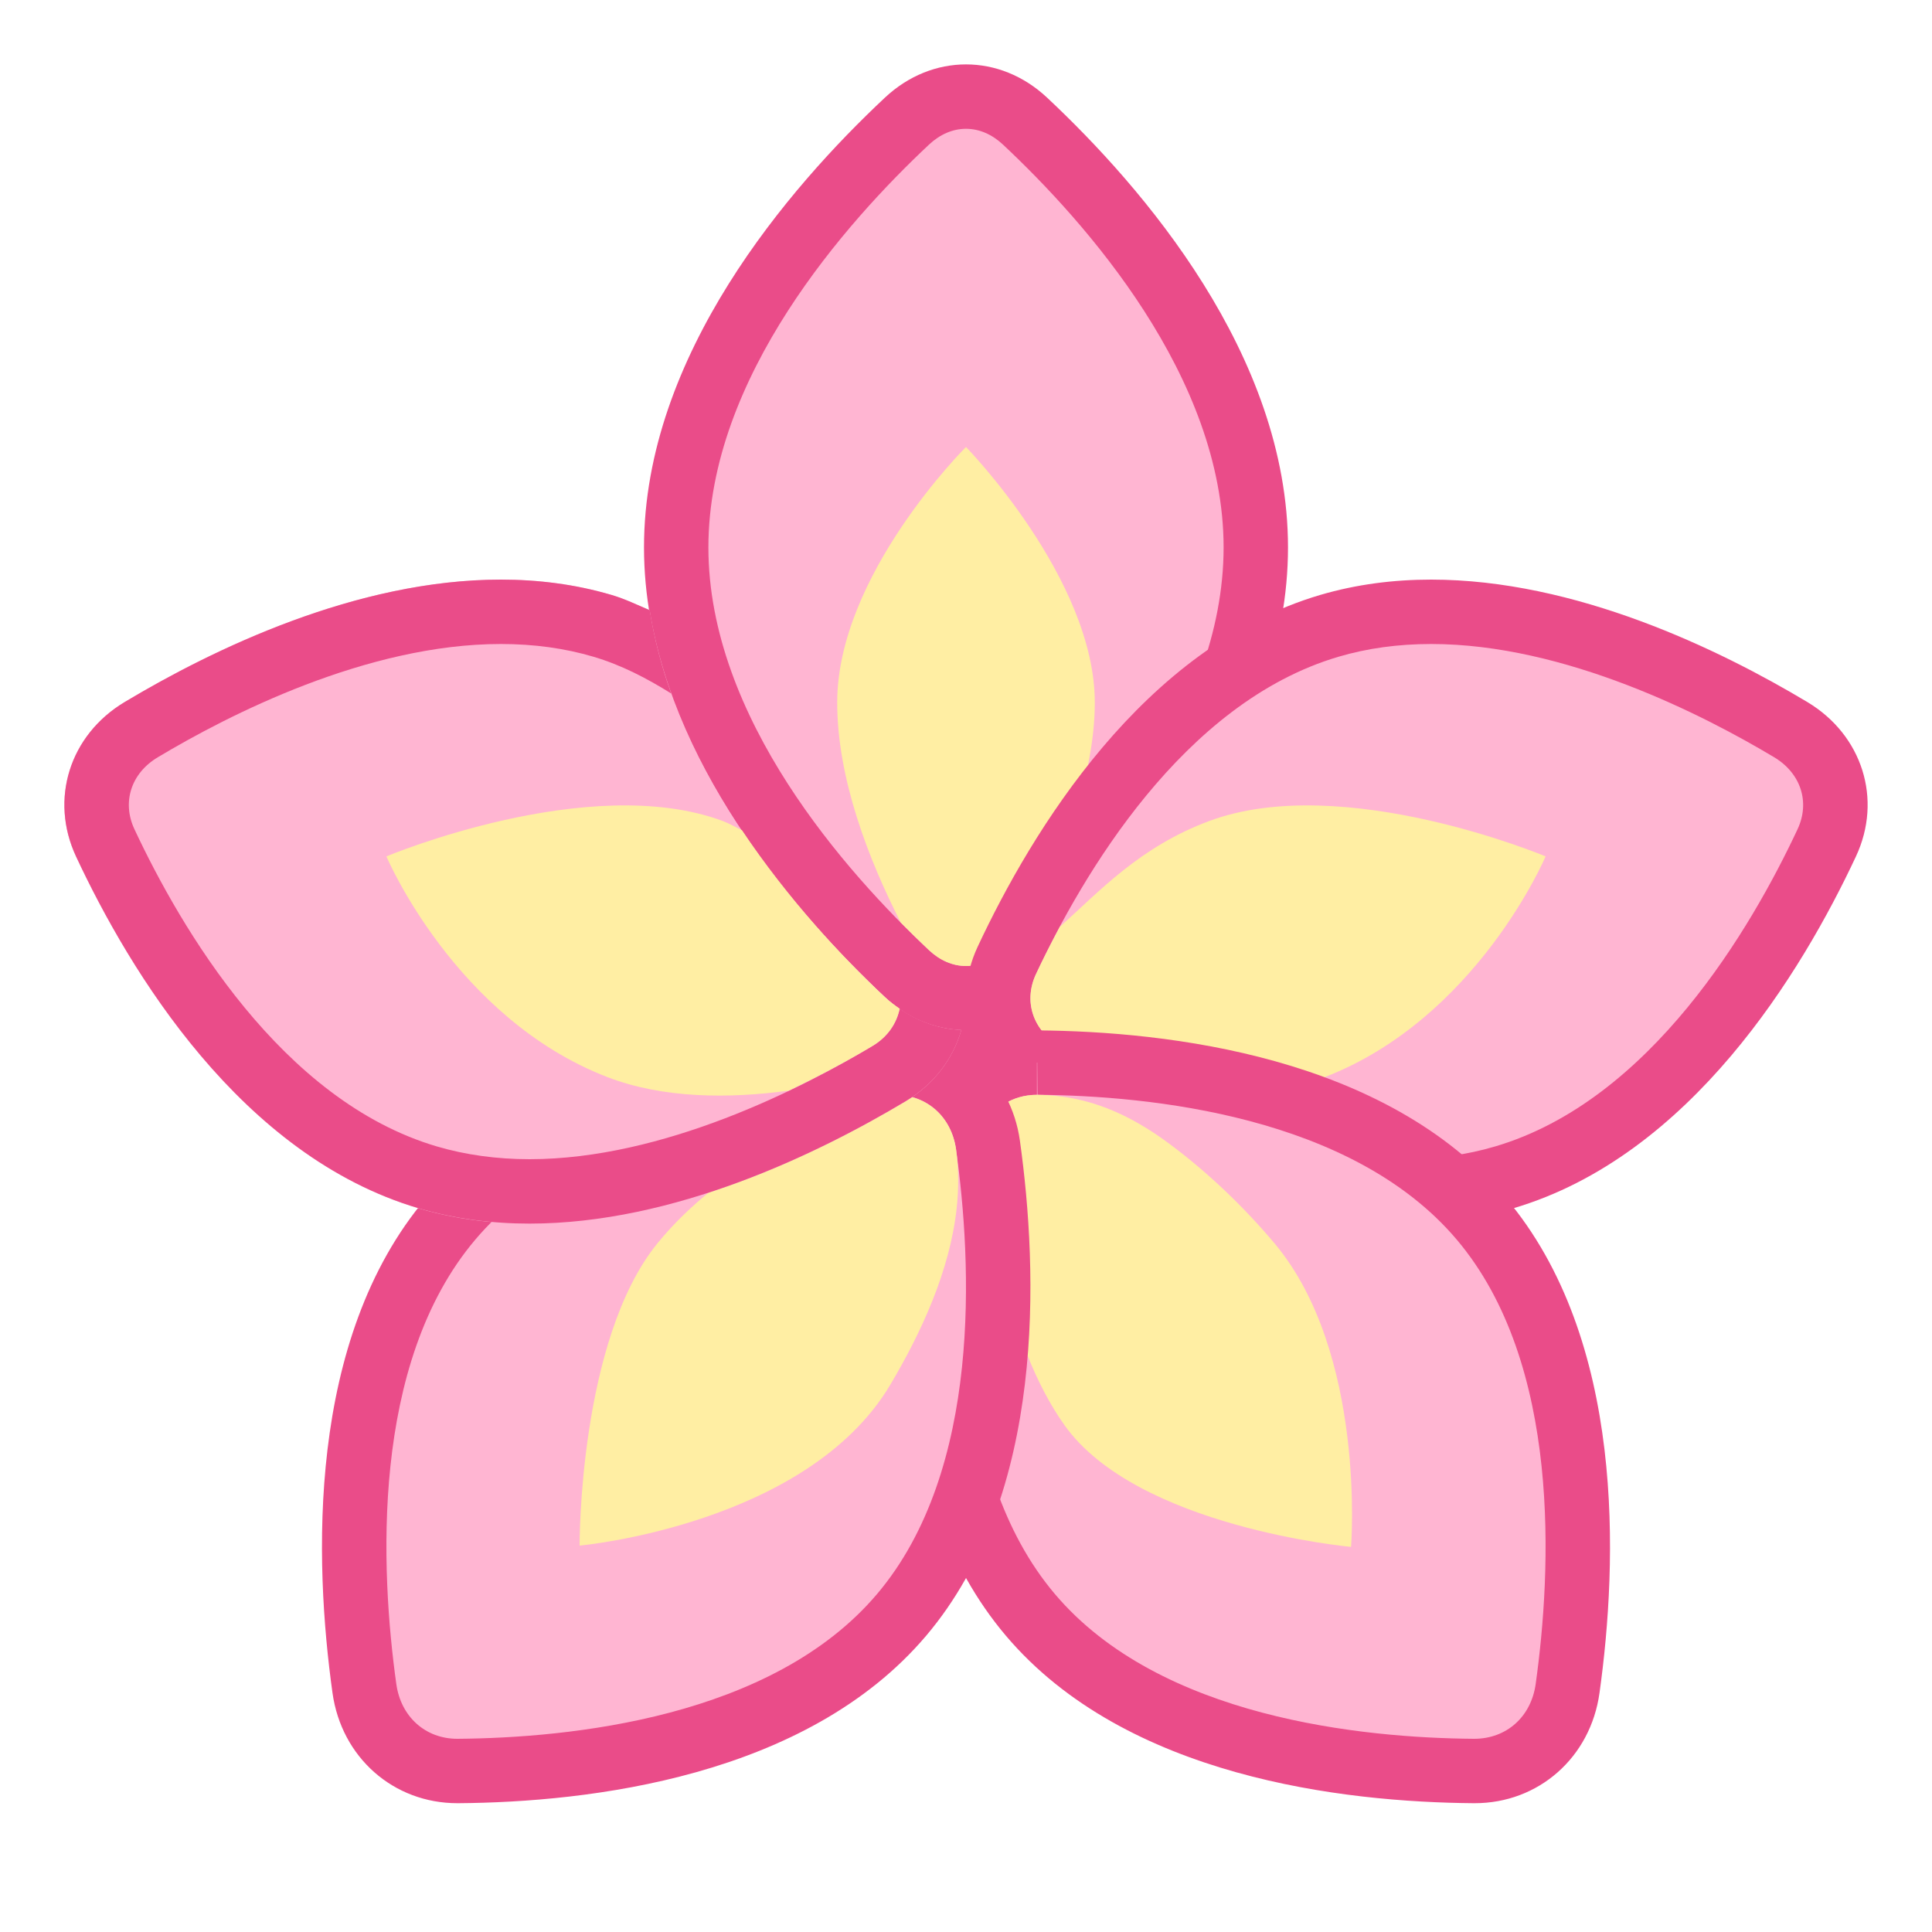
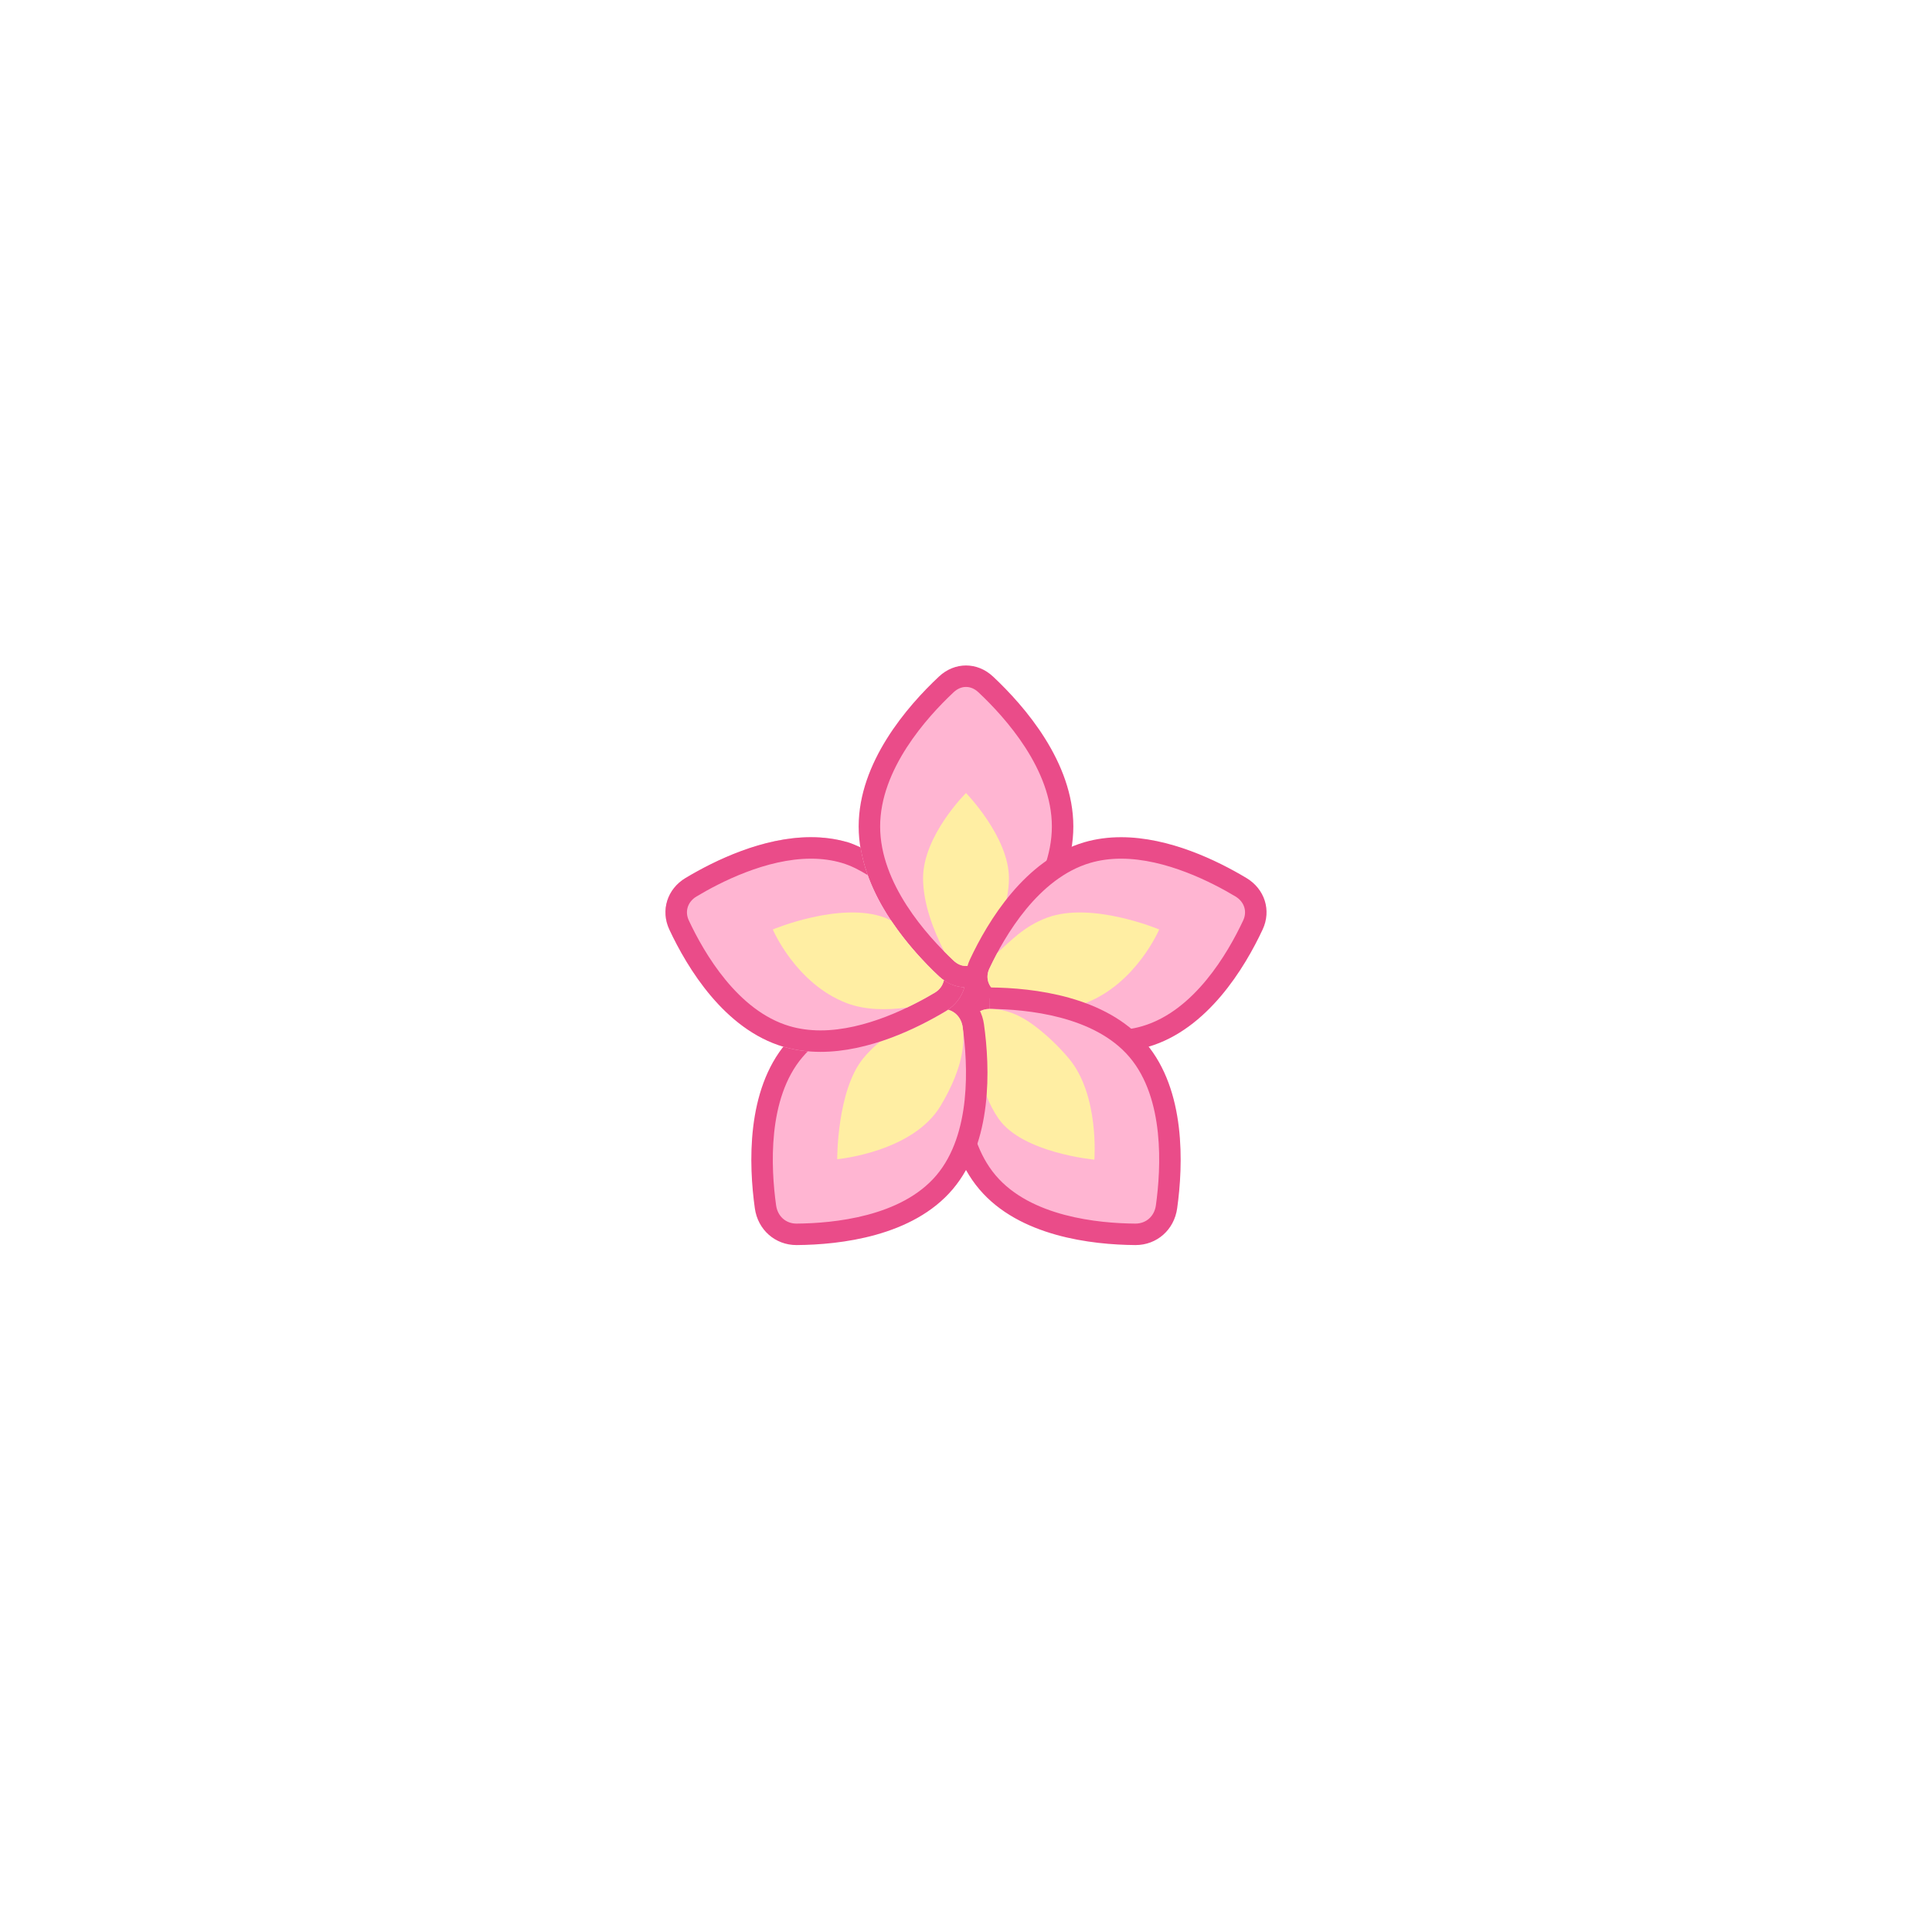
- <svg xmlns="http://www.w3.org/2000/svg" viewBox="0 0 30 30" width="360" height="360">
+ <svg xmlns="http://www.w3.org/2000/svg" viewBox="-30 -30 90 90" width="360" height="360">
  <path fill="#ea4c89" d="M15 15A1 1 0 1 0 15 17A1 1 0 1 0 15 15Z" />
  <path fill="#ffb5d2" d="M15,15.5c-0.334,0-0.65-0.132-0.917-0.382C12.745,13.865,10.5,11.338,10.5,8.5 s2.245-5.365,3.583-6.618C14.35,1.632,14.666,1.5,15,1.5s0.65,0.132,0.917,0.382C17.255,3.135,19.5,5.662,19.5,8.5 s-2.245,5.365-3.583,6.618C15.65,15.368,15.334,15.5,15,15.5z" />
  <path fill="#ea4c89" d="M15,2c0.205,0,0.403,0.085,0.575,0.246C16.854,3.445,19,5.851,19,8.5 c0,2.649-2.146,5.055-3.425,6.254C15.403,14.915,15.205,15,15,15s-0.403-0.085-0.575-0.246C13.146,13.555,11,11.149,11,8.5 c0-2.649,2.146-5.055,3.425-6.254C14.597,2.085,14.795,2,15,2 M15,1c-0.446,0-0.892,0.172-1.259,0.516C12.26,2.904,10,5.512,10,8.5 c0,2.988,2.26,5.596,3.741,6.984C14.108,15.828,14.554,16,15,16s0.892-0.172,1.259-0.516C17.74,14.096,20,11.488,20,8.5 c0-2.988-2.26-5.596-3.741-6.984C15.892,1.172,15.446,1,15,1L15,1z" />
  <path fill="#ffeea3" d="M15,6.941c0,0-2,1.984-2,3.968c0,1.186,0.491,2.445,0.986,3.415c0.153,0.154,0.303,0.302,0.439,0.43C14.597,14.915,14.795,15,15,15s0.403-0.085,0.575-0.246c0.121-0.114,0.256-0.248,0.39-0.382C16.477,13.373,17,12.069,17,10.909C17,8.988,15,6.941,15,6.941z" />
  <path fill="#ffb5d2" d="M21.777,18.5c-2.092,0-4.19-0.995-5.584-1.83c-0.636-0.38-0.865-1.103-0.559-1.757 c0.753-1.61,2.404-4.427,5.008-5.195c0.49-0.145,1.021-0.218,1.58-0.218c2.092,0,4.19,0.995,5.584,1.83 c0.636,0.38,0.865,1.103,0.559,1.757c-0.753,1.61-2.404,4.427-5.008,5.195C22.867,18.427,22.336,18.5,21.777,18.5L21.777,18.5z" />
  <path fill="#ea4c89" d="M22.223,10c2.08,0,4.23,1.102,5.327,1.759c0.413,0.248,0.559,0.696,0.363,1.116 c-0.718,1.534-2.282,4.215-4.697,4.927C22.771,17.934,22.287,18,21.777,18c-2.08,0-4.23-1.102-5.327-1.759 c-0.413-0.248-0.559-0.696-0.363-1.116c0.718-1.534,2.282-4.215,4.697-4.927C21.229,10.066,21.713,10,22.223,10 M22.223,9 c-0.578,0-1.156,0.072-1.722,0.238c-2.756,0.813-4.483,3.674-5.32,5.463c-0.415,0.887-0.1,1.885,0.755,2.398 C17.307,17.92,19.536,19,21.777,19c0.578,0,1.156-0.072,1.722-0.238c2.756-0.813,4.483-3.674,5.32-5.463 c0.415-0.887,0.1-1.885-0.755-2.398C26.693,10.08,24.464,9,22.223,9L22.223,9z" />
  <path fill="#ffeea3" d="M24,13.298c0,0-3.143-1.32-5.219-0.551c-1.084,0.402-1.711,1.096-2.324,1.645c-0.139,0.261-0.266,0.511-0.37,0.733c-0.196,0.42-0.051,0.869,0.363,1.116c0.341,0.204,0.793,0.452,1.305,0.696c0.927,0.124,1.945,0.123,2.811-0.21C22.935,15.814,24,13.298,24,13.298z" />
  <path fill="#ffb5d2" d="M22.887,27.5c-1.816-0.014-5.127-0.348-6.886-2.423c-1.762-2.079-1.598-5.464-1.343-7.297 c0.105-0.754,0.699-1.28,1.442-1.28c1.829,0.014,5.14,0.348,6.898,2.423c1.762,2.079,1.598,5.464,1.343,7.297 c-0.105,0.754-0.699,1.28-1.442,1.28H22.887z" />
  <path fill="#ea4c89" d="M16.102,16l0.008,1c1.73,0.013,4.877,0.322,6.508,2.246c1.637,1.932,1.472,5.154,1.228,6.903 C23.775,26.658,23.394,27,22.89,27c-1.73-0.013-4.877-0.322-6.508-2.246c-1.637-1.932-1.472-5.154-1.228-6.903 c0.071-0.509,0.452-0.85,0.948-0.85L16.102,16 M16.102,16c-0.993,0-1.799,0.711-1.938,1.712c-0.283,2.03-0.409,5.487,1.456,7.688 c1.865,2.201,5.247,2.584,7.263,2.6c0.005,0,0.01,0,0.016,0c0.993,0,1.799-0.711,1.938-1.712c0.283-2.03,0.409-5.487-1.456-7.688 c-1.865-2.201-5.247-2.584-7.263-2.6C16.112,16,16.107,16,16.102,16L16.102,16z" />
  <path fill="#ffeea3" d="M16.523,22.121c1.126,1.598,4.456,1.899,4.456,1.899s0.241-3.01-1.188-4.713c-0.468-0.557-1.025-1.093-1.622-1.538c-0.625-0.467-1.28-0.763-2.068-0.769c-0.391,0-0.703,0.216-0.856,0.555C15.333,18.813,15.614,20.831,16.523,22.121z" />
  <path fill="#ffb5d2" d="M7.101,27.5c-0.743,0-1.337-0.526-1.442-1.281c-0.255-1.832-0.419-5.217,1.343-7.296 c1.759-2.075,5.069-2.409,6.886-2.423c0.756,0,1.35,0.526,1.455,1.281c0.255,1.832,0.419,5.217-1.343,7.296 C12.24,27.152,8.93,27.486,7.113,27.5H7.101z" />
  <path fill="#ea4c89" d="M13.898,16v1c0.496,0,0.877,0.342,0.948,0.85c0.244,1.749,0.409,4.972-1.228,6.903 C11.987,26.678,8.841,26.987,7.102,27c-0.496,0-0.877-0.342-0.948-0.85c-0.244-1.749-0.409-4.972,1.228-6.903 c1.631-1.924,4.777-2.233,6.508-2.246L13.898,16 M13.898,16c-0.005,0-0.01,0-0.016,0c-2.016,0.015-5.398,0.399-7.263,2.6 C4.754,20.8,4.88,24.258,5.163,26.288C5.303,27.289,6.109,28,7.102,28c0.005,0,0.01,0,0.016,0c2.016-0.015,5.398-0.399,7.263-2.6 c1.865-2.201,1.739-5.658,1.456-7.688C15.697,16.711,14.891,16,13.898,16L13.898,16z" />
  <path fill="#ffeea3" d="M14.855,18.762c0.033-0.304,0.033-0.609-0.009-0.912C14.775,17.342,14.394,17,13.89,17c-0.02,0-0.045,0.002-0.065,0.002c-1.076,0.38-2.635,1.099-3.617,2.305C8.984,20.813,9,24,9,24s3.531-0.32,4.825-2.499C14.304,20.694,14.749,19.735,14.855,18.762z" />
  <path fill="#ffb5d2" d="M13.741,15.484c-1.317-1.235-3.241-3.436-3.653-6.009c-0.195-0.082-0.383-0.175-0.59-0.236c-2.756-0.813-5.838,0.63-7.563,1.663c-0.855,0.512-1.169,1.511-0.755,2.398c0.836,1.788,2.564,4.65,5.32,5.463s5.838-0.63,7.563-1.663c0.443-0.265,0.737-0.662,0.864-1.106C14.506,15.975,14.088,15.809,13.741,15.484z" />
  <path fill="#ea4c89" d="M13.97,15.663c-0.048,0.229-0.185,0.437-0.42,0.578C12.453,16.898,10.302,18,8.223,18c-0.51,0-0.994-0.067-1.439-0.198c-2.415-0.712-3.979-3.393-4.697-4.927c-0.196-0.42-0.051-0.869,0.363-1.116C3.547,11.102,5.697,10,7.778,10c0.51,0,0.994,0.066,1.438,0.198c0.433,0.128,0.829,0.335,1.207,0.571c-0.151-0.418-0.263-0.85-0.334-1.294c-0.195-0.082-0.383-0.175-0.59-0.236C8.934,9.072,8.355,9,7.777,9c-2.241,0-4.47,1.08-5.841,1.901c-0.855,0.512-1.169,1.511-0.755,2.398c0.836,1.788,2.564,4.65,5.32,5.463C7.066,18.928,7.645,19,8.223,19c2.241,0,4.47-1.08,5.841-1.901c0.443-0.265,0.737-0.662,0.864-1.106C14.594,15.979,14.266,15.869,13.97,15.663z" />
  <path fill="#ffeea3" d="M13.741,15.484c-0.676-0.634-1.508-1.53-2.22-2.593c-0.102-0.047-0.191-0.102-0.302-0.144C9.143,11.978,6,13.298,6,13.298s1.065,2.516,3.434,3.428c0.866,0.333,1.884,0.335,2.811,0.21c0.512-0.244,0.963-0.491,1.305-0.696c0.235-0.141,0.372-0.349,0.42-0.578C13.892,15.608,13.814,15.552,13.741,15.484z" />
</svg>
